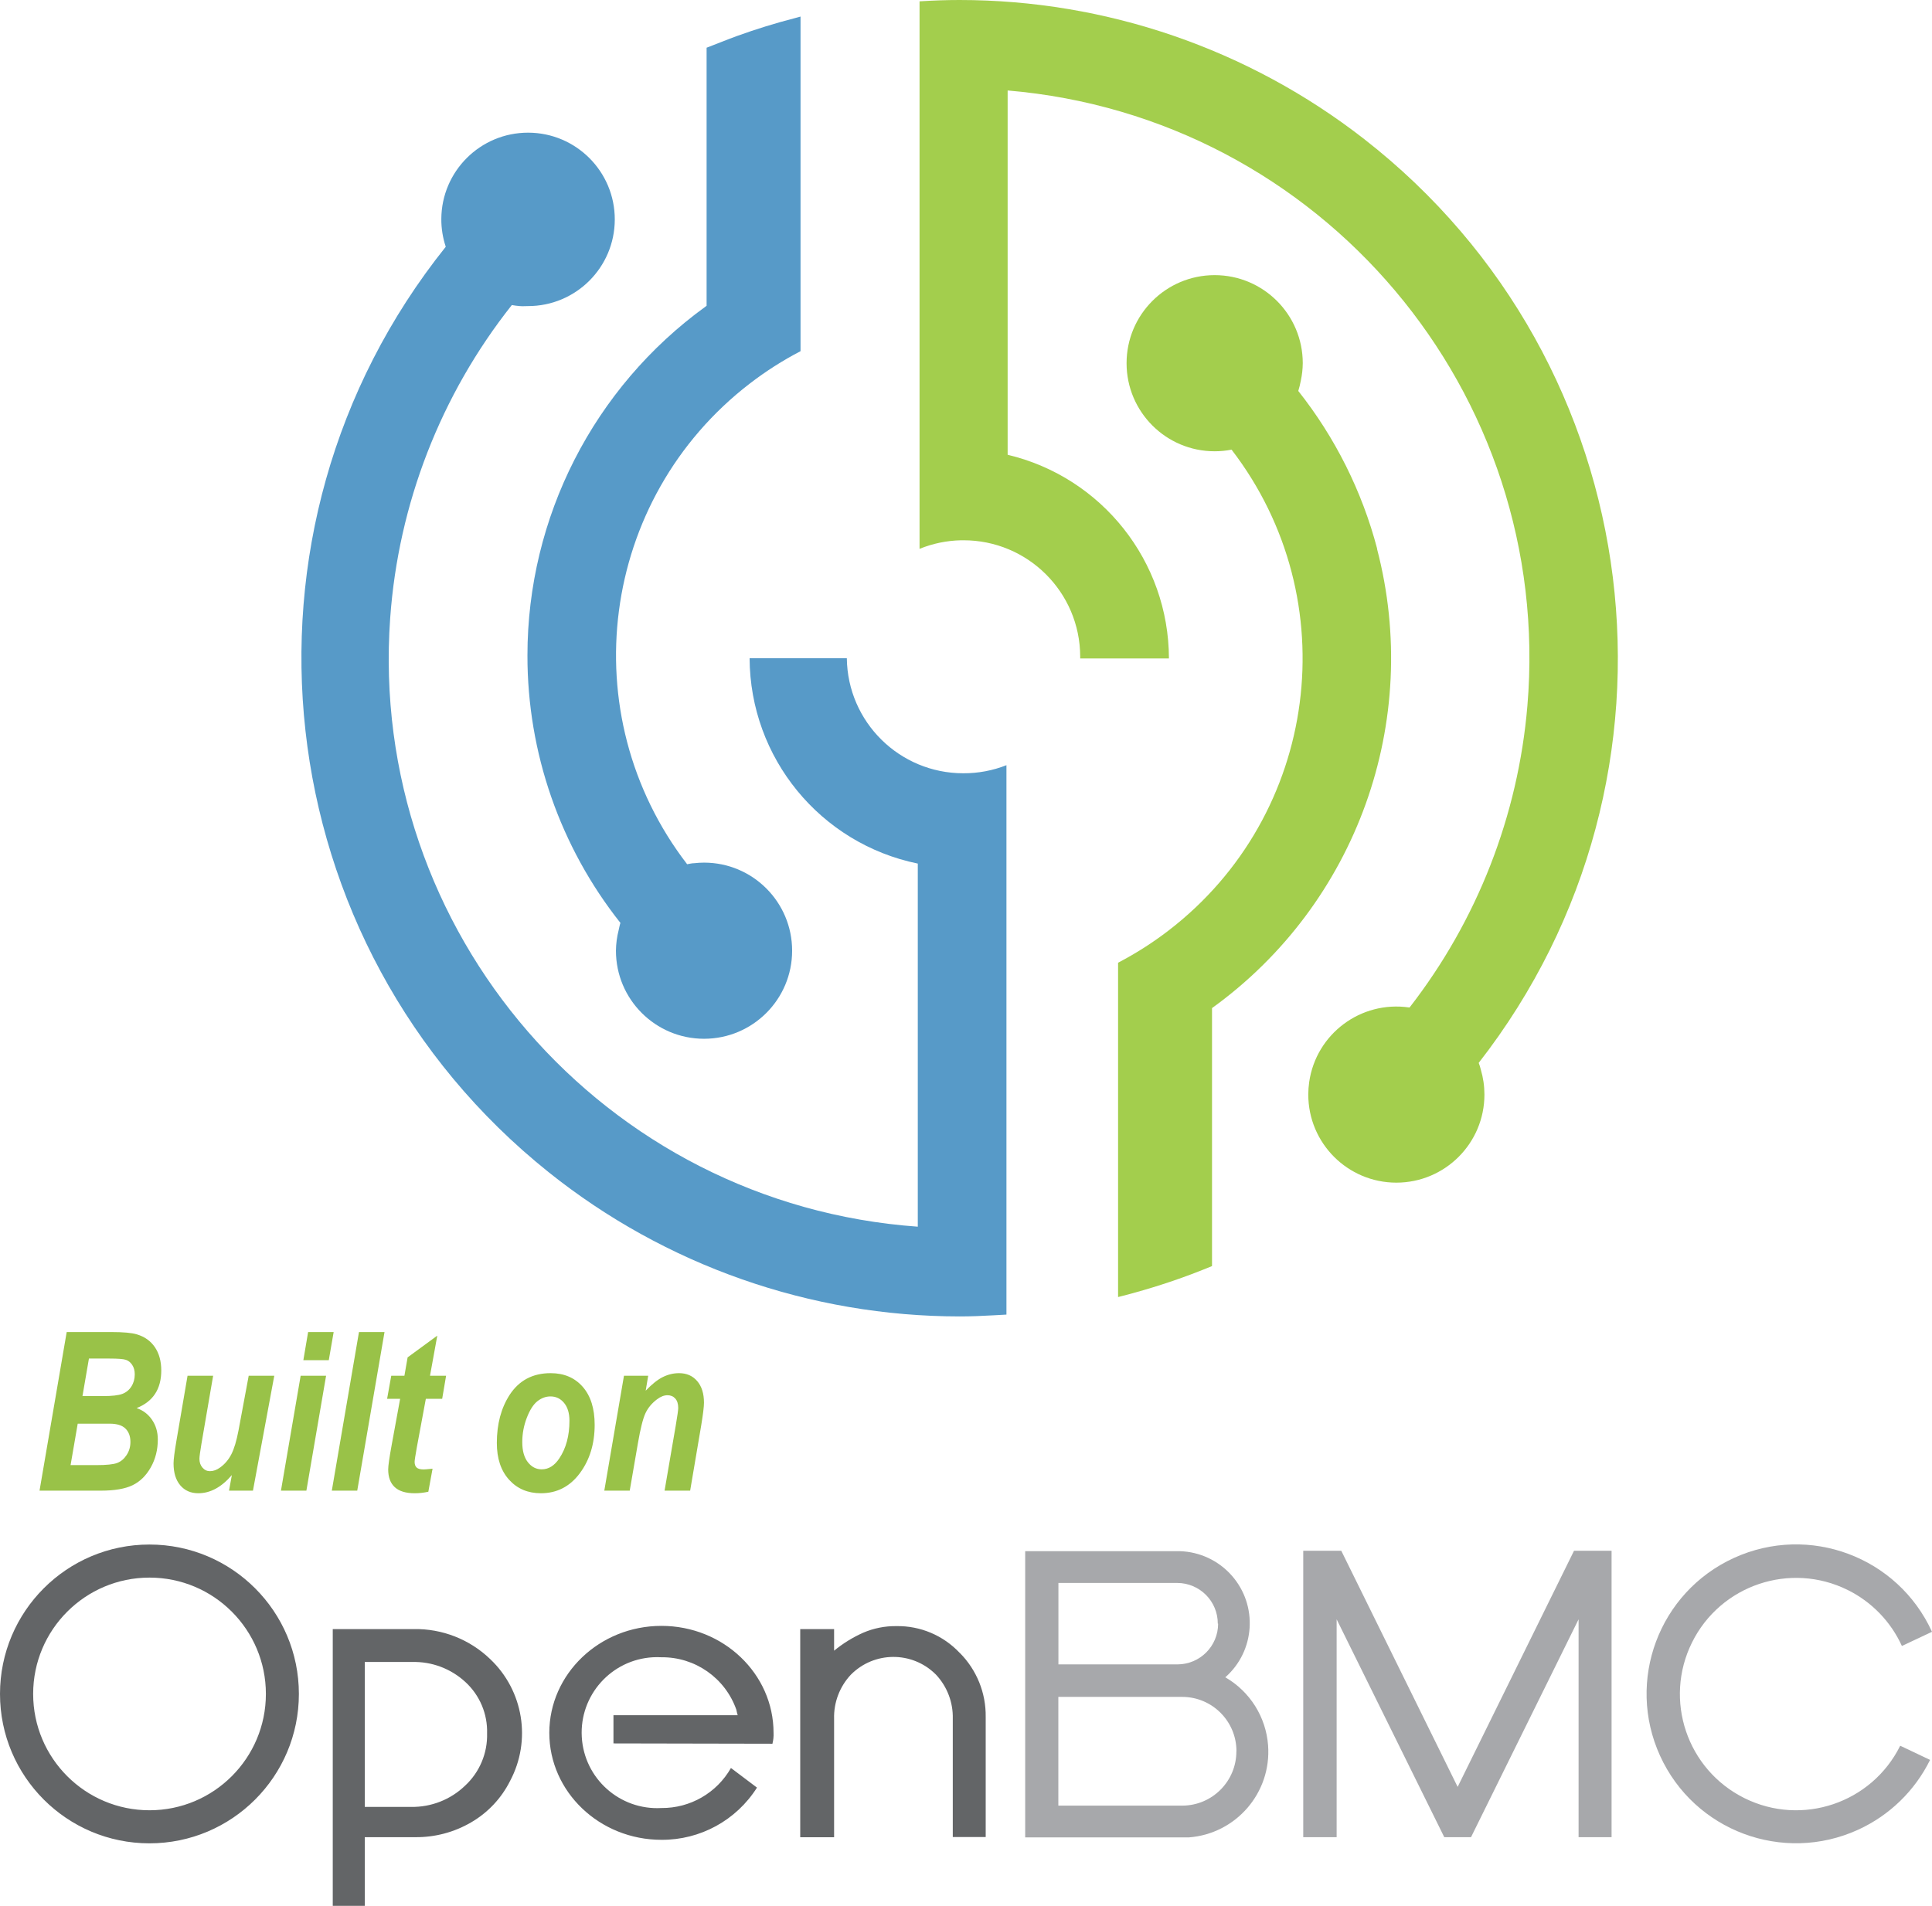
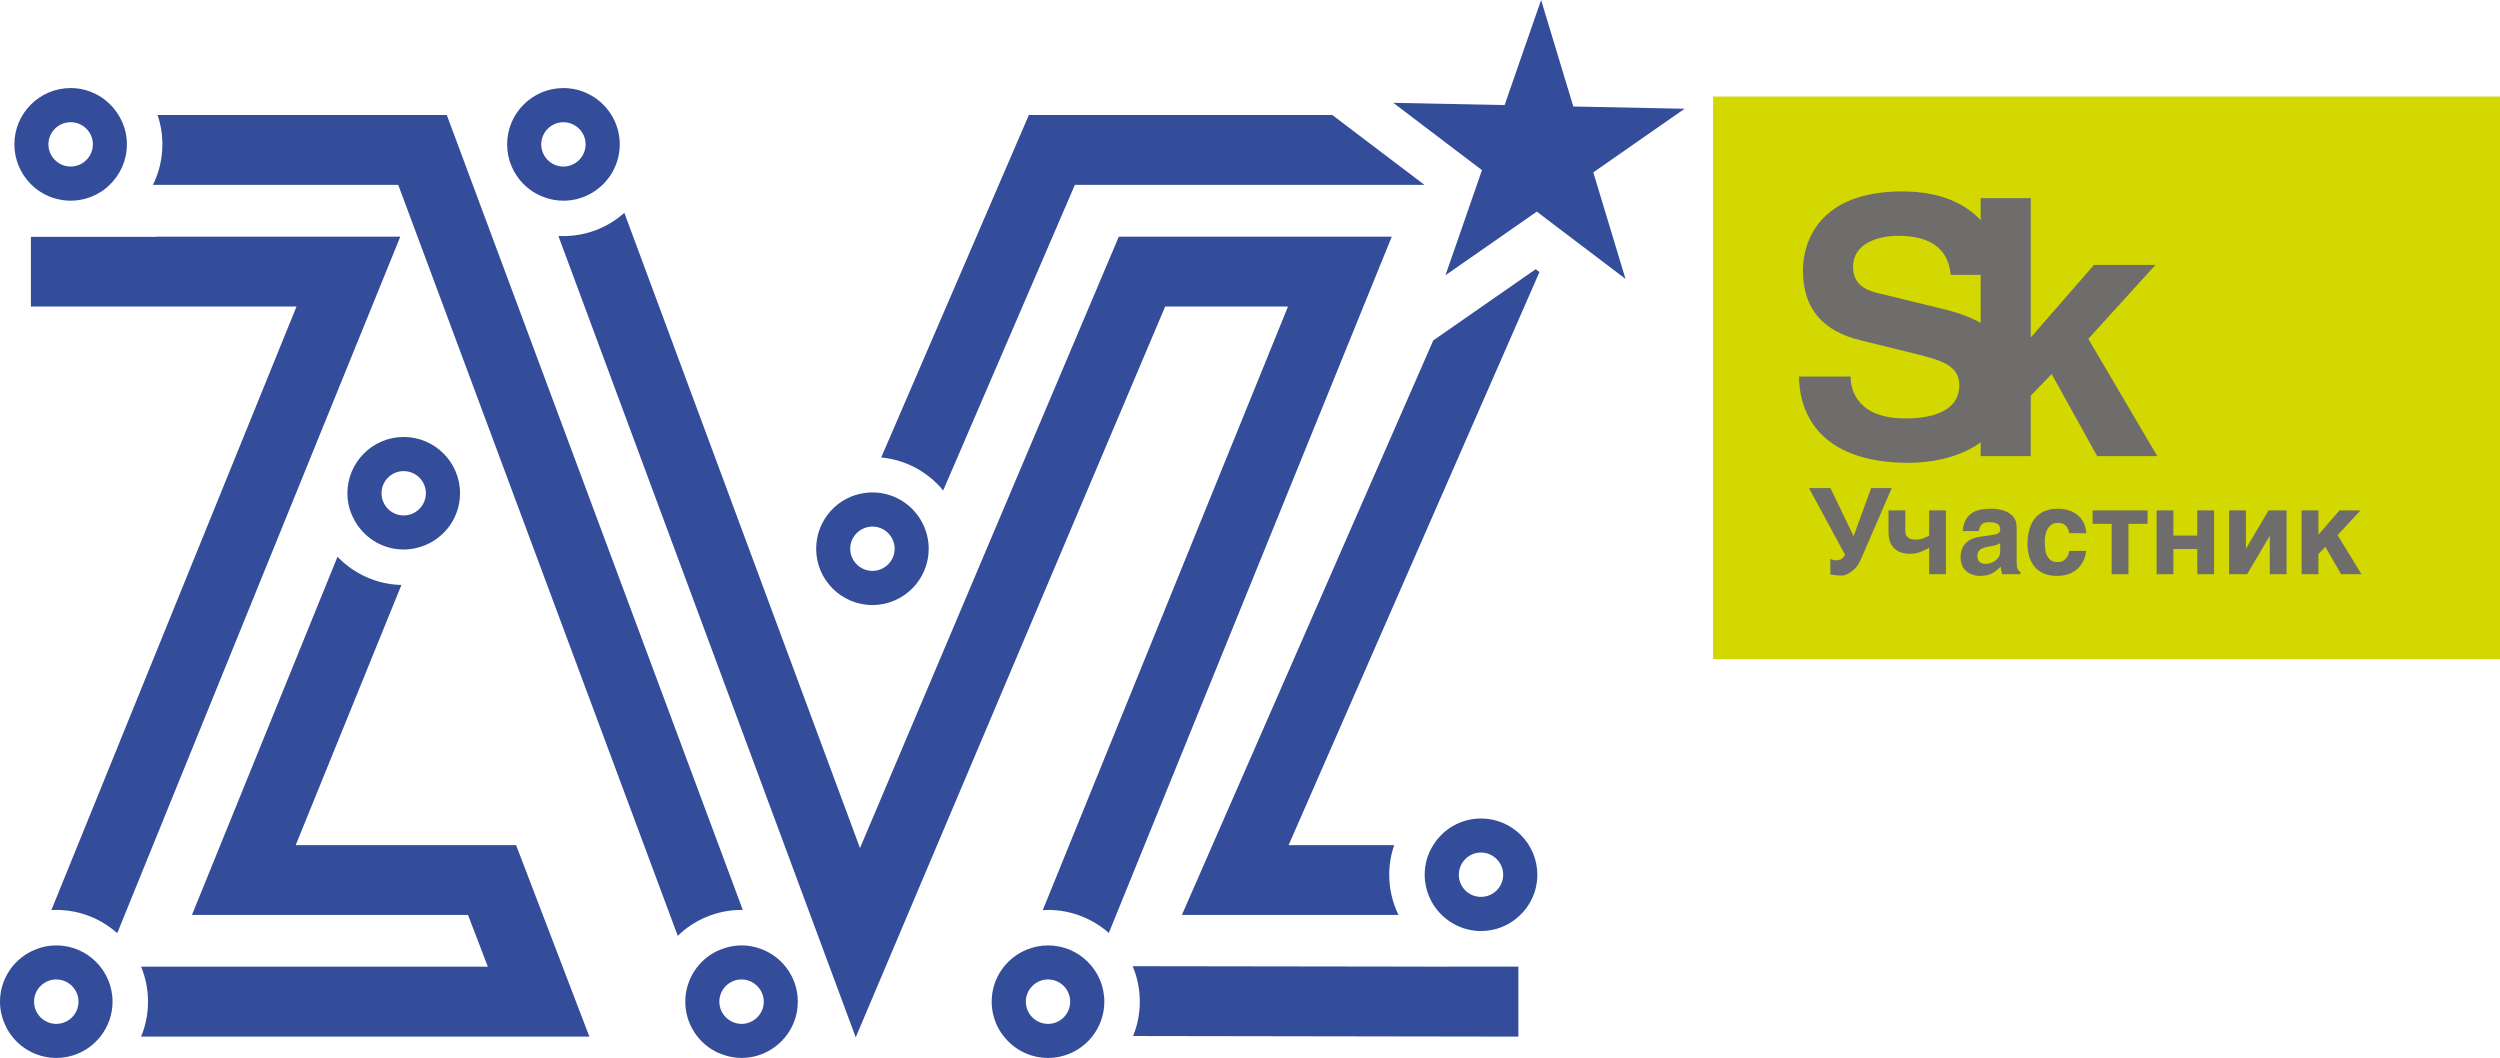
- <svg xmlns="http://www.w3.org/2000/svg" width="615.034" height="606.872" viewBox="88.47 5 615.034 606.872">
-   <path fill="#A7A8AB" d="M703.504 524.604c-10.908-23.902-39.128-34.437-63.03-23.528s-34.437 39.128-23.528 63.03 39.128 34.437 63.031 23.528a47.578 47.578 0 0022.916-22.239l-9.51-4.513c-9.083 18.301-31.281 25.773-49.582 16.69s-25.772-31.282-16.689-49.583c9.083-18.3 31.281-25.772 49.582-16.689a36.994 36.994 0 0117.225 17.816l9.585-4.512z" />
-   <path fill="#579AC8" d="M256.378 213.7a136.858 136.858 0 0029.599 85.178c-.255.739-.382 1.529-.561 2.294a27.54 27.54 0 00-.867 6.553c0 15.487 12.556 28.044 28.044 28.044s28.044-12.557 28.044-28.044c0-15.489-12.556-28.045-28.044-28.045a27.219 27.219 0 00-3.06.179c-.79 0-1.555.204-2.32.331-36.755-47.793-27.808-116.333 19.986-153.088a109.135 109.135 0 0116.115-10.282V10.277l-1.963.536a204.136 204.136 0 00-18.152 5.609c-3.289 1.198-6.578 2.549-9.79 3.773v82.169l-.332.255A137.14 137.14 0 00256.378 213.7z" />
-   <path fill="#579AC8" d="M395.146 251.228c-20.315.016-36.857-16.322-37.095-36.636H327.1c.124 31.721 22.467 59.011 53.539 65.394v115.619c-99.899-7.141-175.094-93.913-167.954-193.811a181.344 181.344 0 0138.721-99.659c.791.153 1.606.255 2.55.332.943.076 1.631 0 2.549 0 15.249.036 27.64-12.296 27.676-27.545.037-15.249-12.295-27.64-27.544-27.676-15.249-.037-27.64 12.295-27.677 27.544a27.607 27.607 0 001.413 8.785c-72.331 90.409-57.675 222.336 32.735 294.667a209.641 209.641 0 00130.89 45.941c3.595 0 7.165-.153 10.708-.356l4.156-.229V248.653a36.9 36.9 0 01-13.716 2.575z" />
-   <path fill="#A3CE4D" d="M526.877 179.741a137.108 137.108 0 00-25.112-50.25c.337-1.088.609-2.194.815-3.314.391-1.819.596-3.672.612-5.532-.006-15.488-12.566-28.04-28.055-28.034-15.488.006-28.04 12.567-28.033 28.055.006 15.488 12.566 28.04 28.055 28.033 1.802 0 3.6-.175 5.368-.521 36.745 47.818 27.769 116.371-20.05 153.116a109.15 109.15 0 01-16.076 10.253v106.466a212.604 212.604 0 008.158-2.218 209.772 209.772 0 0021.747-7.648v-82.144c46.035-33.228 66.902-91.341 52.52-146.263h.051z" />
-   <path fill="#A3CE4D" d="M559.204 343.442c71.162-91.297 54.84-222.996-36.457-294.157A209.588 209.588 0 00393.896 5c-4.181 0-8.311.153-12.416.408h-.28v174.358a37.046 37.046 0 0113.232-2.728h.688c20.5-.056 37.166 16.517 37.222 37.018V214.668h28.248c-.067-30.889-21.298-57.705-51.347-64.859v-116c99.813 8.435 173.888 96.185 165.453 195.997a181.375 181.375 0 01-37.495 95.994h-.179c-15.327-2.225-29.557 8.397-31.781 23.725a28.227 28.227 0 00-.291 4.014c0 15.488 12.557 28.044 28.045 28.044 15.488-.008 28.038-12.569 28.03-28.058a28.06 28.06 0 00-1.159-7.967 16.997 16.997 0 00-.662-2.116z" />
-   <path fill="#A7A8AB" d="M601.5 589.998v-91.194h-11.957l-37.044 75.183-37.044-75.183h-12.109v91.194h10.631v-69.371l34.264 69.371h8.516l34.239-69.371v69.371z" />
-   <path fill="#636567" d="M393.973 531.31a27.02 27.02 0 00-20.141-8.516 25.878 25.878 0 00-10.606 2.116 40.606 40.606 0 00-9.229 5.711v-6.884h-10.784v66.286h10.784v-37.706a19.726 19.726 0 015.303-14.022c7.39-7.505 19.463-7.599 26.968-.209l.209.209a19.783 19.783 0 015.303 13.971v37.682h10.478v-38.242a28.352 28.352 0 00-8.26-20.396M250.846 572.101a31.638 31.638 0 01-12.391 13.181 34.52 34.52 0 01-17.846 4.717h-16.011v21.874H194.4v-88.135h25.75a34.186 34.186 0 0124.398 9.586c10.573 10.042 13.149 25.905 6.298 38.777m-46.247 8.26h14.71a24.178 24.178 0 0017.184-6.73 21.899 21.899 0 007.036-16.674 21.362 21.362 0 00-6.883-16.342 24.037 24.037 0 00-17.03-6.399h-15.017v46.145zM334.367 560.246a11.65 11.65 0 00.357-3.468c0-18.814-15.985-34.061-35.693-34.061-19.707 0-35.692 15.297-35.692 34.061 0 18.765 15.985 34.062 35.692 34.062a35.695 35.695 0 0030.416-16.623l-8.286-6.246a25.215 25.215 0 01-22.129 12.747c-13.256.749-24.61-9.391-25.358-22.647s9.391-24.61 22.647-25.358a23.576 23.576 0 012.711 0 24.985 24.985 0 0123.838 16.673c0 .179.382 1.606.433 1.785H283.76v8.974l50.607.101zM173.113 544.388c0 20.459-16.585 37.044-37.044 37.044-20.458 0-37.044-16.585-37.044-37.044 0-20.458 16.585-37.043 37.044-37.043 20.459 0 37.044 16.585 37.044 37.043m10.504 0c0-26.273-21.299-47.572-47.573-47.572S88.47 518.114 88.47 544.388c0 26.274 21.299 47.573 47.573 47.573s47.574-21.299 47.574-47.573" />
-   <path fill="#A7A8AB" d="M482.058 562.643c.028 9.532-7.677 17.282-17.209 17.311h-39.466v-34.622h39.491c9.526.042 17.223 7.784 17.209 17.312m-5.839-40.615c.001 7.123-5.752 12.909-12.874 12.951h-37.962v-25.928h37.859c7.129.027 12.889 5.822 12.875 12.951m2.397 17.082c9.51-8.376 10.429-22.875 2.053-32.384a22.952 22.952 0 00-16.56-7.771h-49.204v91.144H466.888c15.067-1.113 26.379-14.229 25.266-29.297a27.357 27.357 0 00-13.589-21.667" />
-   <g fill="#99C248">
-     <path d="M101.054 479.658l8.647-50.502h14.193c3.789 0 6.487.241 8.095.724 2.503.735 4.432 2.102 5.788 4.1 1.354 1.998 2.032 4.467 2.032 7.406 0 2.963-.654 5.442-1.963 7.44s-3.273 3.515-5.891 4.548c2.044.688 3.68 1.929 4.909 3.721 1.229 1.791 1.843 3.881 1.843 6.27 0 3.261-.74 6.212-2.222 8.853-1.481 2.642-3.411 4.542-5.788 5.702-2.377 1.159-5.748 1.739-10.11 1.739h-19.533zm9.884-8.13h8.215c3.221 0 5.43-.229 6.626-.689 1.197-.459 2.198-1.303 3.003-2.531s1.208-2.612 1.208-4.151c0-1.813-.528-3.238-1.585-4.271s-2.722-1.551-4.996-1.551H113.21l-2.272 13.193zm3.786-21.978h6.513c2.849 0 4.894-.229 6.134-.688a5.744 5.744 0 002.929-2.377c.712-1.125 1.068-2.412 1.068-3.858 0-1.171-.265-2.164-.793-2.979s-1.195-1.361-2-1.637c-.805-.275-2.54-.413-5.207-.413h-6.586l-2.058 11.952zM148.174 443.073h8.144l-3.709 21.592c-.435 2.586-.652 4.206-.652 4.861 0 1.123.324 2.06.972 2.809.648.748 1.438 1.122 2.371 1.122 1.091 0 2.171-.39 3.24-1.171 1.5-1.079 2.694-2.485 3.581-4.22.887-1.734 1.645-4.255 2.273-7.562l3.245-17.432h8.143l-6.788 36.585h-7.618l.905-4.961c-3.299 3.858-6.859 5.788-10.681 5.788-2.411 0-4.328-.845-5.75-2.532-1.422-1.688-2.133-4.014-2.133-6.976 0-1.24.323-3.743.968-7.51l3.489-20.393zM184.179 443.073h8.096l-6.27 36.585h-8.096l6.27-36.585zm2.377-13.917h8.13l-1.55 8.957h-8.096l1.516-8.957zM194.1 479.658l8.647-50.502h8.13l-8.682 50.502H194.1zM211.703 450.411l1.316-7.338h4.193l1.019-5.855 9.445-6.914-2.32 12.77h5.122l-1.245 7.338h-5.202l-2.836 15.281c-.491 2.747-.736 4.343-.736 4.788 0 .82.218 1.43.655 1.828.437.398 1.188.598 2.256.598.339 0 1.273-.08 2.802-.241l-1.346 7.338a19.843 19.843 0 01-4.342.482c-2.824 0-4.936-.644-6.336-1.93s-2.1-3.169-2.1-5.649c0-1.148.369-3.743 1.106-7.785l2.694-14.71h-4.145zM246.634 464.467c0-5.994 1.354-11.093 4.065-15.296 3.008-4.616 7.36-6.924 13.056-6.924 4.271 0 7.676 1.446 10.214 4.341 2.537 2.894 3.807 6.924 3.807 12.091 0 6.063-1.58 11.213-4.737 15.45-3.158 4.237-7.286 6.356-12.384 6.356-4.157 0-7.533-1.436-10.128-4.307-2.596-2.869-3.893-6.774-3.893-11.711zm23.115-7.063c0-2.411-.57-4.306-1.709-5.684-1.139-1.378-2.583-2.067-4.333-2.067-1.473 0-2.854.506-4.144 1.516-1.289 1.011-2.417 2.768-3.383 5.271a21.43 21.43 0 00-1.45 7.786c0 2.732.593 4.856 1.778 6.373 1.186 1.516 2.653 2.273 4.402 2.273 2.21 0 4.085-1.172 5.628-3.514 2.141-3.215 3.211-7.2 3.211-11.954zM287.105 443.073h7.711l-.795 4.754c1.993-2.089 3.819-3.542 5.48-4.357 1.661-.814 3.373-1.223 5.137-1.223 2.405 0 4.329.838 5.771 2.514 1.443 1.676 2.165 3.972 2.165 6.887 0 1.263-.296 3.686-.887 7.269l-3.515 20.742h-8.143l3.56-20.738c.525-3.101.788-4.96.788-5.58 0-1.31-.315-2.313-.944-3.015-.629-.7-1.448-1.051-2.454-1.051-1.098 0-2.219.437-3.364 1.31-1.647 1.239-2.872 2.716-3.672 4.426-.801 1.712-1.604 4.921-2.412 9.629l-2.594 15.02h-8.095l6.263-36.587z" />
+ <svg xmlns="http://www.w3.org/2000/svg" xml:space="preserve" width="211.667mm" height="89.572mm" version="1.1" style="clip-rule:evenodd;fill-rule:evenodd;image-rendering:optimizeQuality;shape-rendering:geometricPrecision;text-rendering:geometricPrecision" viewBox="0 0 21166.668 8957.25" id="svg1121">
+   <defs id="defs1065">
+     <style type="text/css" id="style1063">
+    
+     .fil1 {fill:#D3D800;fill-rule:nonzero}
+     .fil2 {fill:#6E6D6C;fill-rule:nonzero}
+     .fil0 {fill:#344D9A;fill-rule:nonzero}
+    
+   </style>
+   </defs>
+   <g id="Layer_x0020_1" transform="matrix(2.248441,0,0,2.248441,-15604.294,-19760.537)">
+     <path class="fil0" d="m 10491.64,10635.52 495.93,-1150.73 h 1316.5 l -223.38,-169.26 -123.96,-94.05 h -1142.3 l -556.15,1289.69 c 93.66,8.82 176.56,55.24 233.36,124.35 z" id="path1068" style="fill:#344d9a;fill-rule:nonzero" />
+     <path class="fil0" d="m 12394.68,12428.76 -125.52,-0.39 -1063.98,-1.51 c 17.25,41.06 26.88,86.36 26.88,133.56 0,45.65 -8.85,89.46 -25.36,129.33 l 1450.9,2.32 v -263.7 h -262.92 z" id="path1070" style="fill:#344d9a;fill-rule:nonzero" />
+     <path class="fil0" d="m 12483.32,9968.79 -146.23,101.74 -946.53,2163.24 h 815.65 c -22.26,-45.65 -34.92,-97.09 -34.92,-151.2 0,-39.16 6.52,-76.8 18.8,-111.69 h -397.65 l 944.6,-2157.91 -14.18,-10.76 z" id="path1072" style="fill:#344d9a;fill-rule:nonzero" />
+     <path class="fil0" d="m 11153,9679.78 -974.55,2302.23 -887.42,-2392.05 c -61.03,54.51 -141.25,87.53 -229.55,87.53 -6.52,0 -12.66,0 -18.8,-0.39 l 1119.64,3017.66 1165.3,-2752.05 h 462.53 l -923.5,2273.05 c 6.52,-0.39 13.05,-0.81 19.93,-0.81 87.56,0 167.74,33.05 228.81,86.75 l 1065.49,-2621.92 z" id="path1074" style="fill:#344d9a;fill-rule:nonzero" />
+     <path class="fil0" d="m 8053.55,11970.87 398.04,-979.56 c -94.44,-2.29 -179.64,-42.61 -240.67,-106.29 l -548.11,1348.74 h 1039.42 l 74.83,194.98 H 7471.29 c 16.89,40.71 26.1,85.27 26.1,131.7 0,46.42 -9.21,90.94 -26.1,131.62 h 1688.07 l -275.97,-721.19 z" id="path1076" style="fill:#344d9a;fill-rule:nonzero" />
+     <path class="fil0" d="m 7530.01,9679.78 v 0.74 h -473.64 v 262.19 h 1000.27 l -923.11,2272.66 c 6.13,-0.42 11.89,-0.42 18.41,-0.42 87.88,0 168.49,33.05 229.52,87.56 L 8447.34,9679.78 Z" id="path1078" style="fill:#344d9a;fill-rule:nonzero" />
+     <path class="fil0" d="M 9737.03,12214.96 8622.39,9221.5 H 7533.08 c 11.89,34.54 18.42,71.79 18.42,110.52 0,54.9 -12.67,106.72 -35.7,152.76 h 923.89 l 1052.47,2827.69 c 62.16,-60.26 147.01,-97.51 240.28,-97.51 z" id="path1080" style="fill:#344d9a;fill-rule:nonzero" />
+     <polygon class="fil0" points="12186.62,9175.79 12246.87,9221.48 12422.7,9355.04 12520.56,9429.16 12383.18,9824.87 12471.45,9763.45 12727.07,9585.37 12809.2,9647.92 13060.98,9838.66 12939.73,9437.59 13283.61,9198.05 12864.48,9189.62 12743.19,8788.55 12605.79,9184.22 " id="polygon1082" style="fill:#344d9a;fill-rule:nonzero" />
+     <path class="fil0" d="m 8460.03,10562.59 c 46.08,0 83.68,37.25 83.68,83.29 0,46.07 -37.6,83.64 -83.68,83.64 -46.07,0 -83.29,-37.57 -83.29,-83.64 0,-46.04 37.22,-83.29 83.29,-83.29 z m 0,295.17 c 16.51,0 33.02,-1.91 48.37,-5.75 94.05,-21.91 163.9,-105.94 163.9,-206.13 0,-116.67 -95.21,-211.88 -212.27,-211.88 -116.69,0 -211.87,95.21 -211.87,211.88 0,33.41 7.65,64.87 22.26,92.88 v 0.39 c 34.15,70.24 106.32,118.61 189.61,118.61 z" id="path1084" style="fill:#344d9a;fill-rule:nonzero" />
+     <path class="fil0" d="m 9145.16,9332.04 c 0,46.07 -37.61,83.67 -83.68,83.67 -46.04,0 -83.29,-37.6 -83.29,-83.67 0,-11.93 2.33,-23.04 6.92,-33.02 12.66,-29.53 42.22,-50.28 76.37,-50.28 13.05,0 25.33,3.07 36.48,8.44 28.01,13.44 47.2,41.84 47.2,74.86 z m -156.6,198.82 c 22.65,8.82 47.2,13.44 72.92,13.44 73.7,0 138.96,-38.03 176.96,-95.21 22.26,-33.38 35.31,-73.7 35.31,-117.05 0,-83.68 -49.14,-156.6 -120.12,-190.75 -27.66,-13.44 -59.13,-21.13 -92.15,-21.13 -116.66,0 -211.84,95.18 -211.84,211.88 0,57.57 23,109.74 59.87,147.74 21.87,22.68 49.1,40.32 79.05,51.08 z" id="path1086" style="fill:#344d9a;fill-rule:nonzero" />
+     <path class="fil0" d="m 12433.43,12082.56 c 0,-46.07 37.26,-83.68 83.29,-83.68 46.08,0 83.68,37.61 83.68,83.68 0,46.08 -37.6,83.26 -83.68,83.26 -46.03,0 -83.29,-37.18 -83.29,-83.26 z m 83.29,-211.88 c -75.6,0 -142.41,39.9 -179.59,100.19 -20.75,32.21 -32.28,70.63 -32.28,111.69 0,59.09 24.59,112.82 63.71,151.2 8.08,7.69 16.9,15 26.1,21.52 34.58,24.56 76.77,39.16 122.06,39.16 54.16,0 103.65,-20.35 140.87,-53.76 43.78,-38.74 71.4,-95.18 71.4,-158.12 0,-117.05 -95.18,-211.88 -212.27,-211.88 z" id="path1088" style="fill:#344d9a;fill-rule:nonzero" />
+     <path class="fil0" d="m 7151.93,12644.08 c -46.07,0 -83.68,-37.57 -83.68,-83.64 0,-46.08 37.61,-83.68 83.68,-83.68 46.07,0 83.68,37.6 83.68,83.68 0,46.07 -37.61,83.64 -83.68,83.64 z m 0,-295.52 c -28.01,0 -54.5,5.36 -79.06,15.7 -77.54,31.11 -132.82,107.1 -132.82,196.18 0,30.3 6.53,59.09 18.45,85.19 6.88,16.86 16.48,32.24 27.63,46.43 38.77,48.75 98.63,80.25 165.8,80.25 67.17,0 127.07,-31.5 165.84,-80.25 28.79,-36.06 46.04,-82.13 46.04,-131.62 0,-117.06 -95.18,-211.88 -211.88,-211.88 z" id="path1090" style="fill:#344d9a;fill-rule:nonzero" />
+     <path class="fil0" d="m 10886.59,12644.08 c -46.04,0 -83.65,-37.57 -83.65,-83.64 0,-46.08 37.61,-83.68 83.65,-83.68 46.07,0 83.29,37.6 83.29,83.68 0,46.07 -37.22,83.64 -83.29,83.64 z m 0,-295.52 c -28.4,0 -55.63,5.75 -80.58,16.12 -77.18,31.47 -131.69,107.07 -131.69,195.76 0,30.3 6.56,58.7 17.68,84.8 6.91,15.74 15.77,30.34 26.49,43.75 38.38,50.69 99.41,83.32 168.1,83.32 67.98,0 128.62,-32.24 167.74,-82.55 27.63,-35.7 44.17,-80.57 44.17,-129.32 0,-117.06 -95.21,-211.88 -211.91,-211.88 z" id="path1092" style="fill:#344d9a;fill-rule:nonzero" />
+     <path class="fil0" d="m 10308.95,10855.08 c 0,35.7 -22.69,66.39 -54.51,77.89 -9.24,3.49 -18.8,5.36 -29.17,5.36 -34.57,0 -64.49,-21.06 -77.16,-51.43 -4.23,-9.56 -6.52,-20.32 -6.52,-31.82 0,-46.08 37.6,-83.68 83.68,-83.68 46.07,0 83.68,37.6 83.68,83.68 z m -83.68,211.87 c 116.7,0 211.88,-95.18 211.88,-211.87 0,-23.82 -3.85,-46.43 -11.15,-67.56 -28.01,-84.07 -107.49,-144.75 -200.73,-144.75 -8.43,0 -16.51,0.43 -24.56,1.56 -105.58,11.88 -187.32,101.74 -187.32,210.75 0,116.69 94.83,211.87 211.88,211.87 z" id="path1094" style="fill:#344d9a;fill-rule:nonzero" />
+     <path class="fil0" d="m 9648.75,12560.43 c 0,-46.07 37.6,-83.68 83.68,-83.68 34.53,0 64.48,21.49 77.15,51.83 4.23,9.56 6.53,20.32 6.53,31.85 0,46.07 -37.61,83.65 -83.68,83.65 -36.83,0 -68.3,-24.13 -79.45,-57.19 -2.72,-8.43 -4.23,-17.25 -4.23,-26.46 z m 140.86,-203.8 c -18.03,-5.4 -37.22,-8.08 -57.18,-8.08 -24.17,0 -47.59,4.2 -69.47,12.28 -5.78,1.9 -11.14,3.85 -16.51,6.14 -5.01,1.9 -9.98,4.58 -14.95,7.3 -35.7,19.19 -65.27,48.72 -84.85,84.42 -16.51,30.34 -26.1,64.88 -26.1,101.74 0,80.19 44.91,150.46 110.95,186.13 4.97,2.71 9.94,5.39 14.95,7.3 5.37,2.33 10.73,4.23 16.51,6.14 21.88,8.08 45.3,12.31 69.47,12.31 116.7,0 211.87,-95.18 211.87,-211.88 0,-97.12 -65.61,-178.86 -154.69,-203.8 z" id="path1096" style="fill:#344d9a;fill-rule:nonzero" />
+     <path class="fil0" d="m 7206.05,9248.73 c 46.08,0 83.68,37.25 83.68,83.29 0,46.07 -37.6,83.68 -83.68,83.68 -46.07,0 -83.67,-37.61 -83.67,-83.68 0,-46.04 37.6,-83.29 83.67,-83.29 z m -32.24,292.88 c 10.37,1.9 21.13,2.68 32.24,2.68 11.12,0 21.88,-0.78 32.25,-2.68 29.56,-4.24 56.8,-15 81,-30.34 12.27,-7.66 23.42,-16.48 33.37,-26.5 40.32,-38.34 65.26,-92.85 65.26,-152.75 0,-40.67 -11.5,-78.28 -31.85,-110.52 -36.83,-60.65 -104.04,-101.36 -180.03,-101.36 -117.05,0 -211.87,95.22 -211.87,211.88 0,58.7 23.81,111.69 62.19,150.07 31.08,31.12 71.79,52.99 117.44,59.52 z" id="path1098" style="fill:#344d9a;fill-rule:nonzero" />
+     <polygon class="fil1" points="13390.64,11270.13 16353.98,11270.13 16353.98,9152.19 13390.64,9152.19 " id="polygon1100" style="fill:#d3d800;fill-rule:nonzero" />
+     <path class="fil2" d="m 14257.71,9952.22 -236.68,-57.61 c -40.28,-9.38 -103.15,-25.51 -103.15,-101.63 0,-87 92.33,-116.46 169.91,-116.46 176.6,0 192.72,103.09 197.96,147.18 h 112.65 v 181.08 c -41.31,-24.14 -90.12,-39.83 -140.69,-52.56 z m -128.51,579.21 c 50.79,0 175.77,-8.88 269.2,-77.09 v 51.74 h 188.52 l 0.21,-227.56 78.68,-81.51 171.36,309.07 h 226.21 l -259.63,-441.56 252.87,-278.28 h -231.55 l -237.94,273.04 v -524.54 h -188.73 v 82.98 c -57.42,-61.71 -150.58,-108.34 -295.79,-108.34 -314.4,0 -373.45,191.27 -373.45,298.31 0,147.1 79.1,228.85 216.88,262.27 l 195.29,48.09 c 103.01,25.43 176.67,44.17 176.67,120.37 0,101.75 -107.15,125.79 -203.47,125.79 -176.6,0 -206.02,-102.98 -206.02,-157.82 h -194.03 c 0,120.41 61.53,325.04 414.72,325.04 z" id="path1102" style="fill:#6e6d6c;fill-rule:nonzero" />
+     <path class="fil2" d="m 13877.09,10955.83 c -19.29,0 -34.22,-1.65 -44.78,-4.96 v -57.81 c 7.92,3.62 15.59,5.42 23.05,5.42 14.11,0 24.39,-6.18 30.76,-18.54 l 1.33,-2.75 -135.58,-250.78 h 80.85 l 87.27,181.25 65.97,-181.25 h 77.68 l -117.05,270.16 c -5.45,12.82 -12.56,23.68 -21.33,32.57 -8.82,8.89 -17.64,15.57 -26.51,20.01 -8.84,4.48 -16.08,6.68 -21.66,6.68 z" id="path1104" style="fill:#6e6d6c;fill-rule:nonzero" />
+     <path class="fil2" d="m 14267.63,10950.87 h -63.18 v -99.01 c -6.34,3.65 -16.33,8.26 -30,13.82 -13.69,5.54 -27.47,8.29 -41.35,8.29 -25.3,0 -45.24,-6.68 -59.84,-20.05 -14.64,-13.39 -21.96,-34.68 -21.96,-63.94 v -79.51 h 63.23 v 77.7 c 0,21.66 13.71,32.52 41.13,32.52 8.48,0 17.53,-1.86 27.25,-5.56 9.73,-3.72 16.88,-6.82 21.54,-9.33 v -95.33 h 63.18 z" id="path1106" style="fill:#6e6d6c;fill-rule:nonzero" />
+     <path class="fil2" d="m 14471.97,10833.8 c -6.89,5.38 -21.27,9.76 -43.04,13.14 -9.03,1.54 -16.61,3.47 -22.7,5.81 -6.1,2.39 -10.99,5.93 -14.67,10.72 -3.7,4.76 -5.53,11.31 -5.53,19.6 0,9.92 3.05,17.2 9.18,21.88 6.09,4.65 12.84,6.99 20.28,6.99 9.47,0 18.57,-1.96 27.24,-5.86 8.69,-3.88 15.73,-9.44 21.13,-16.63 5.42,-7.21 8.11,-15.5 8.11,-24.87 z m 61.9,70.05 c 0,13.09 1.19,22.19 3.58,27.29 2.38,5.12 5.85,8.5 10.43,10.22 v 9.51 h -68.31 c -2.92,-9.06 -4.89,-18.61 -5.83,-28.55 -10.22,10.54 -21.01,18.97 -32.34,25.31 -11.3,6.34 -26.46,9.55 -45.43,9.55 -12.72,0 -24.67,-2.52 -35.81,-7.51 -11.16,-5 -20.16,-12.75 -27.05,-23.29 -6.85,-10.51 -10.29,-23.6 -10.29,-39.25 0,-15.08 2.96,-28.07 8.93,-38.95 5.95,-10.89 14.11,-19.41 24.49,-25.54 10.36,-6.13 22.6,-10.22 36.63,-12.29 l 56.93,-8.59 c 14.79,-1.99 22.17,-8.29 22.17,-18.94 0,-11.67 -3.97,-19.25 -11.9,-22.77 -7.95,-3.48 -17.84,-5.21 -29.69,-5.21 -13.99,0 -23.64,3.15 -28.95,9.48 -5.33,6.34 -8.67,14.3 -9.99,23.94 h -60.9 c 2.27,-23.11 8.57,-40.82 18.9,-53.12 10.35,-12.3 22.85,-20.54 37.53,-24.7 14.67,-4.17 31.69,-6.24 51.03,-6.24 14.26,0 28.55,1.86 42.92,5.62 14.32,3.75 26.74,10.82 37.23,21.18 10.48,10.38 15.72,24.6 15.72,42.69 z" id="path1108" style="fill:#6e6d6c;fill-rule:nonzero" />
+     <path class="fil2" d="m 14795.73,10863.16 c -0.73,8.03 -2.84,17.08 -6.35,27.21 -3.47,10.11 -9.3,20.3 -17.42,30.59 -8.14,10.31 -19.33,18.93 -33.63,25.85 -14.32,6.89 -31.75,10.37 -52.36,10.37 -21.4,0 -39.41,-3.65 -54.06,-10.93 -14.65,-7.3 -26.07,-16.81 -34.38,-28.59 -8.27,-11.74 -14.13,-24.56 -17.57,-38.38 -3.47,-13.85 -5.21,-27.77 -5.21,-41.82 0,-26.63 4.04,-49.92 12.1,-69.9 8.06,-19.95 20.67,-35.52 37.9,-46.64 17.18,-11.17 38.95,-16.72 65.32,-16.72 15.04,0 30.31,2.69 45.72,8.1 15.39,5.4 28.85,14.98 40.36,28.73 11.52,13.74 18.19,32.18 20.03,55.29 h -64.08 c -4.65,-25.9 -18.68,-38.86 -42.03,-38.86 -12.3,0 -22.22,3.52 -29.77,10.52 -7.51,6.96 -12.81,15.7 -15.89,26.18 -3.02,10.47 -4.57,21.45 -4.57,32.93 0,13.03 0.89,24.97 2.65,35.9 1.78,10.91 6.28,20.7 13.54,29.31 7.23,8.59 18.08,12.89 32.59,12.89 9.65,0 17.71,-2.48 24.23,-7.51 6.5,-4.99 11.25,-10.82 14.26,-17.53 3.01,-6.69 4.55,-12.33 4.55,-16.99 z" id="path1110" style="fill:#6e6d6c;fill-rule:nonzero" />
+     <polygon class="fil2" points="15026.79,10710.47 15026.79,10761.11 14954.85,10761.11 14954.85,10950.87 14891.64,10950.87 14891.64,10761.11 14819.81,10761.11 14819.81,10710.47 " id="polygon1112" style="fill:#6e6d6c;fill-rule:nonzero" />
+     <polygon class="fil2" points="15124.18,10950.87 15060.97,10950.87 15060.97,10710.47 15124.18,10710.47 15124.18,10805.35 15214.11,10805.35 15214.11,10710.47 15277.29,10710.47 15277.29,10950.87 15214.11,10950.87 15214.11,10855.99 15124.18,10855.99 " id="polygon1114" style="fill:#6e6d6c;fill-rule:nonzero" />
+     <polygon class="fil2" points="15333.98,10950.87 15333.98,10710.47 15397.21,10710.47 15397.21,10855.09 15482.57,10710.47 15550.31,10710.47 15550.31,10950.87 15487.12,10950.87 15487.12,10806.25 15401.71,10950.87 " id="polygon1116" style="fill:#6e6d6c;fill-rule:nonzero" />
+     <polygon class="fil2" points="15670.24,10801.74 15749.78,10710.47 15828.74,10710.47 15742.47,10803.6 15832.39,10950.87 15755.61,10950.87 15696.38,10847.83 15670.24,10874.98 15670.24,10950.87 15607.01,10950.87 15607.01,10710.47 15670.24,10710.47 " id="polygon1118" style="fill:#6e6d6c;fill-rule:nonzero" />
  </g>
</svg>
